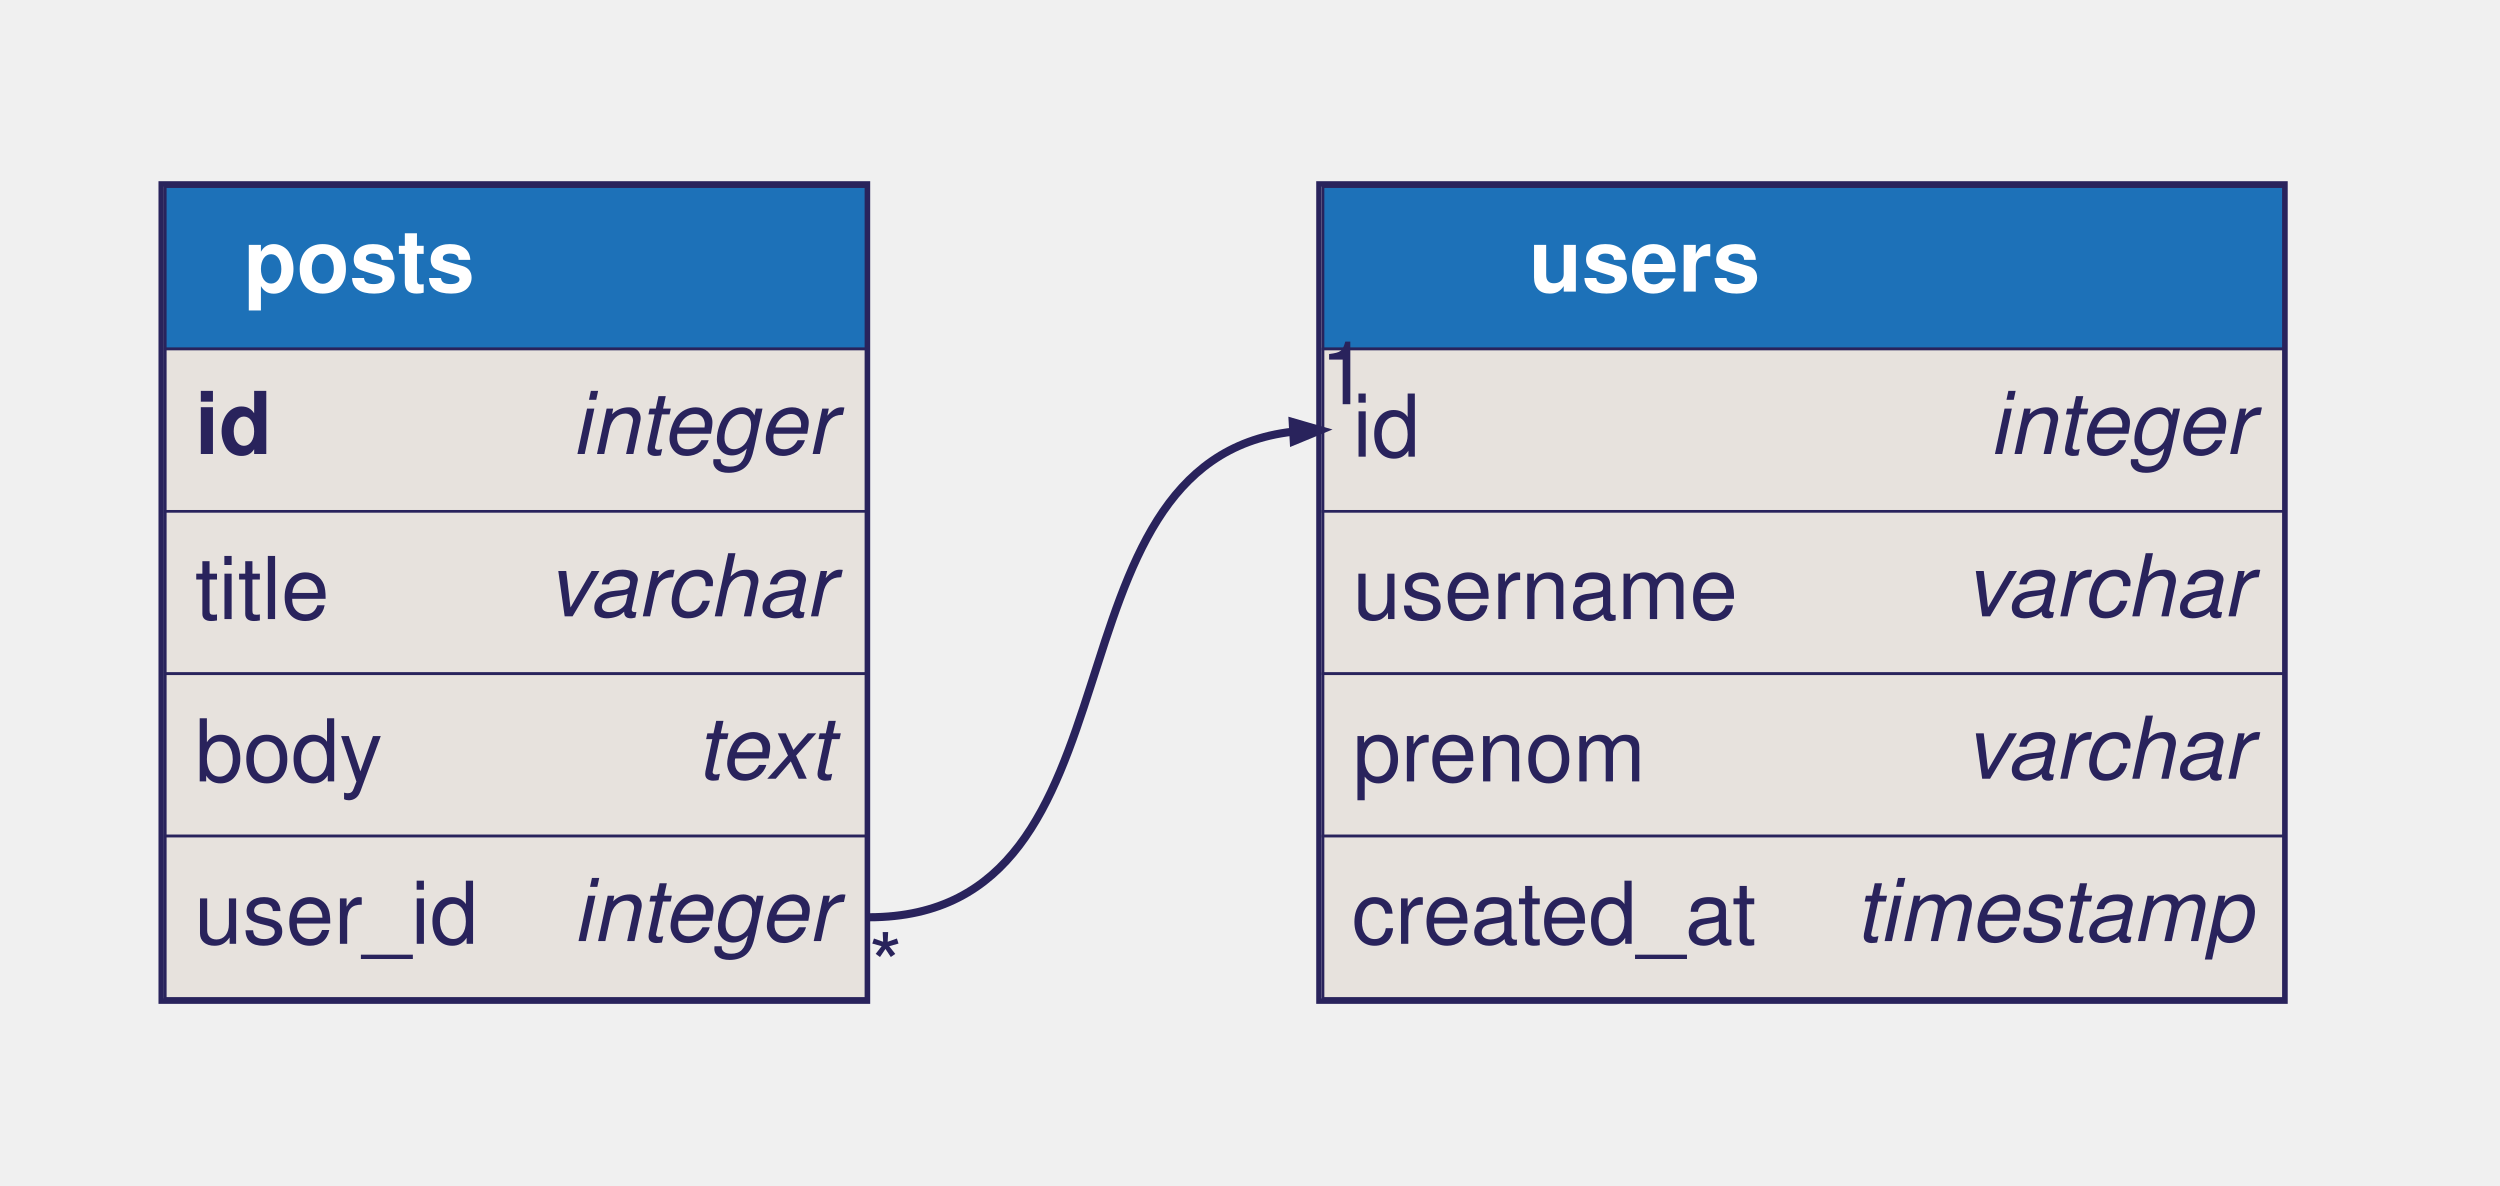
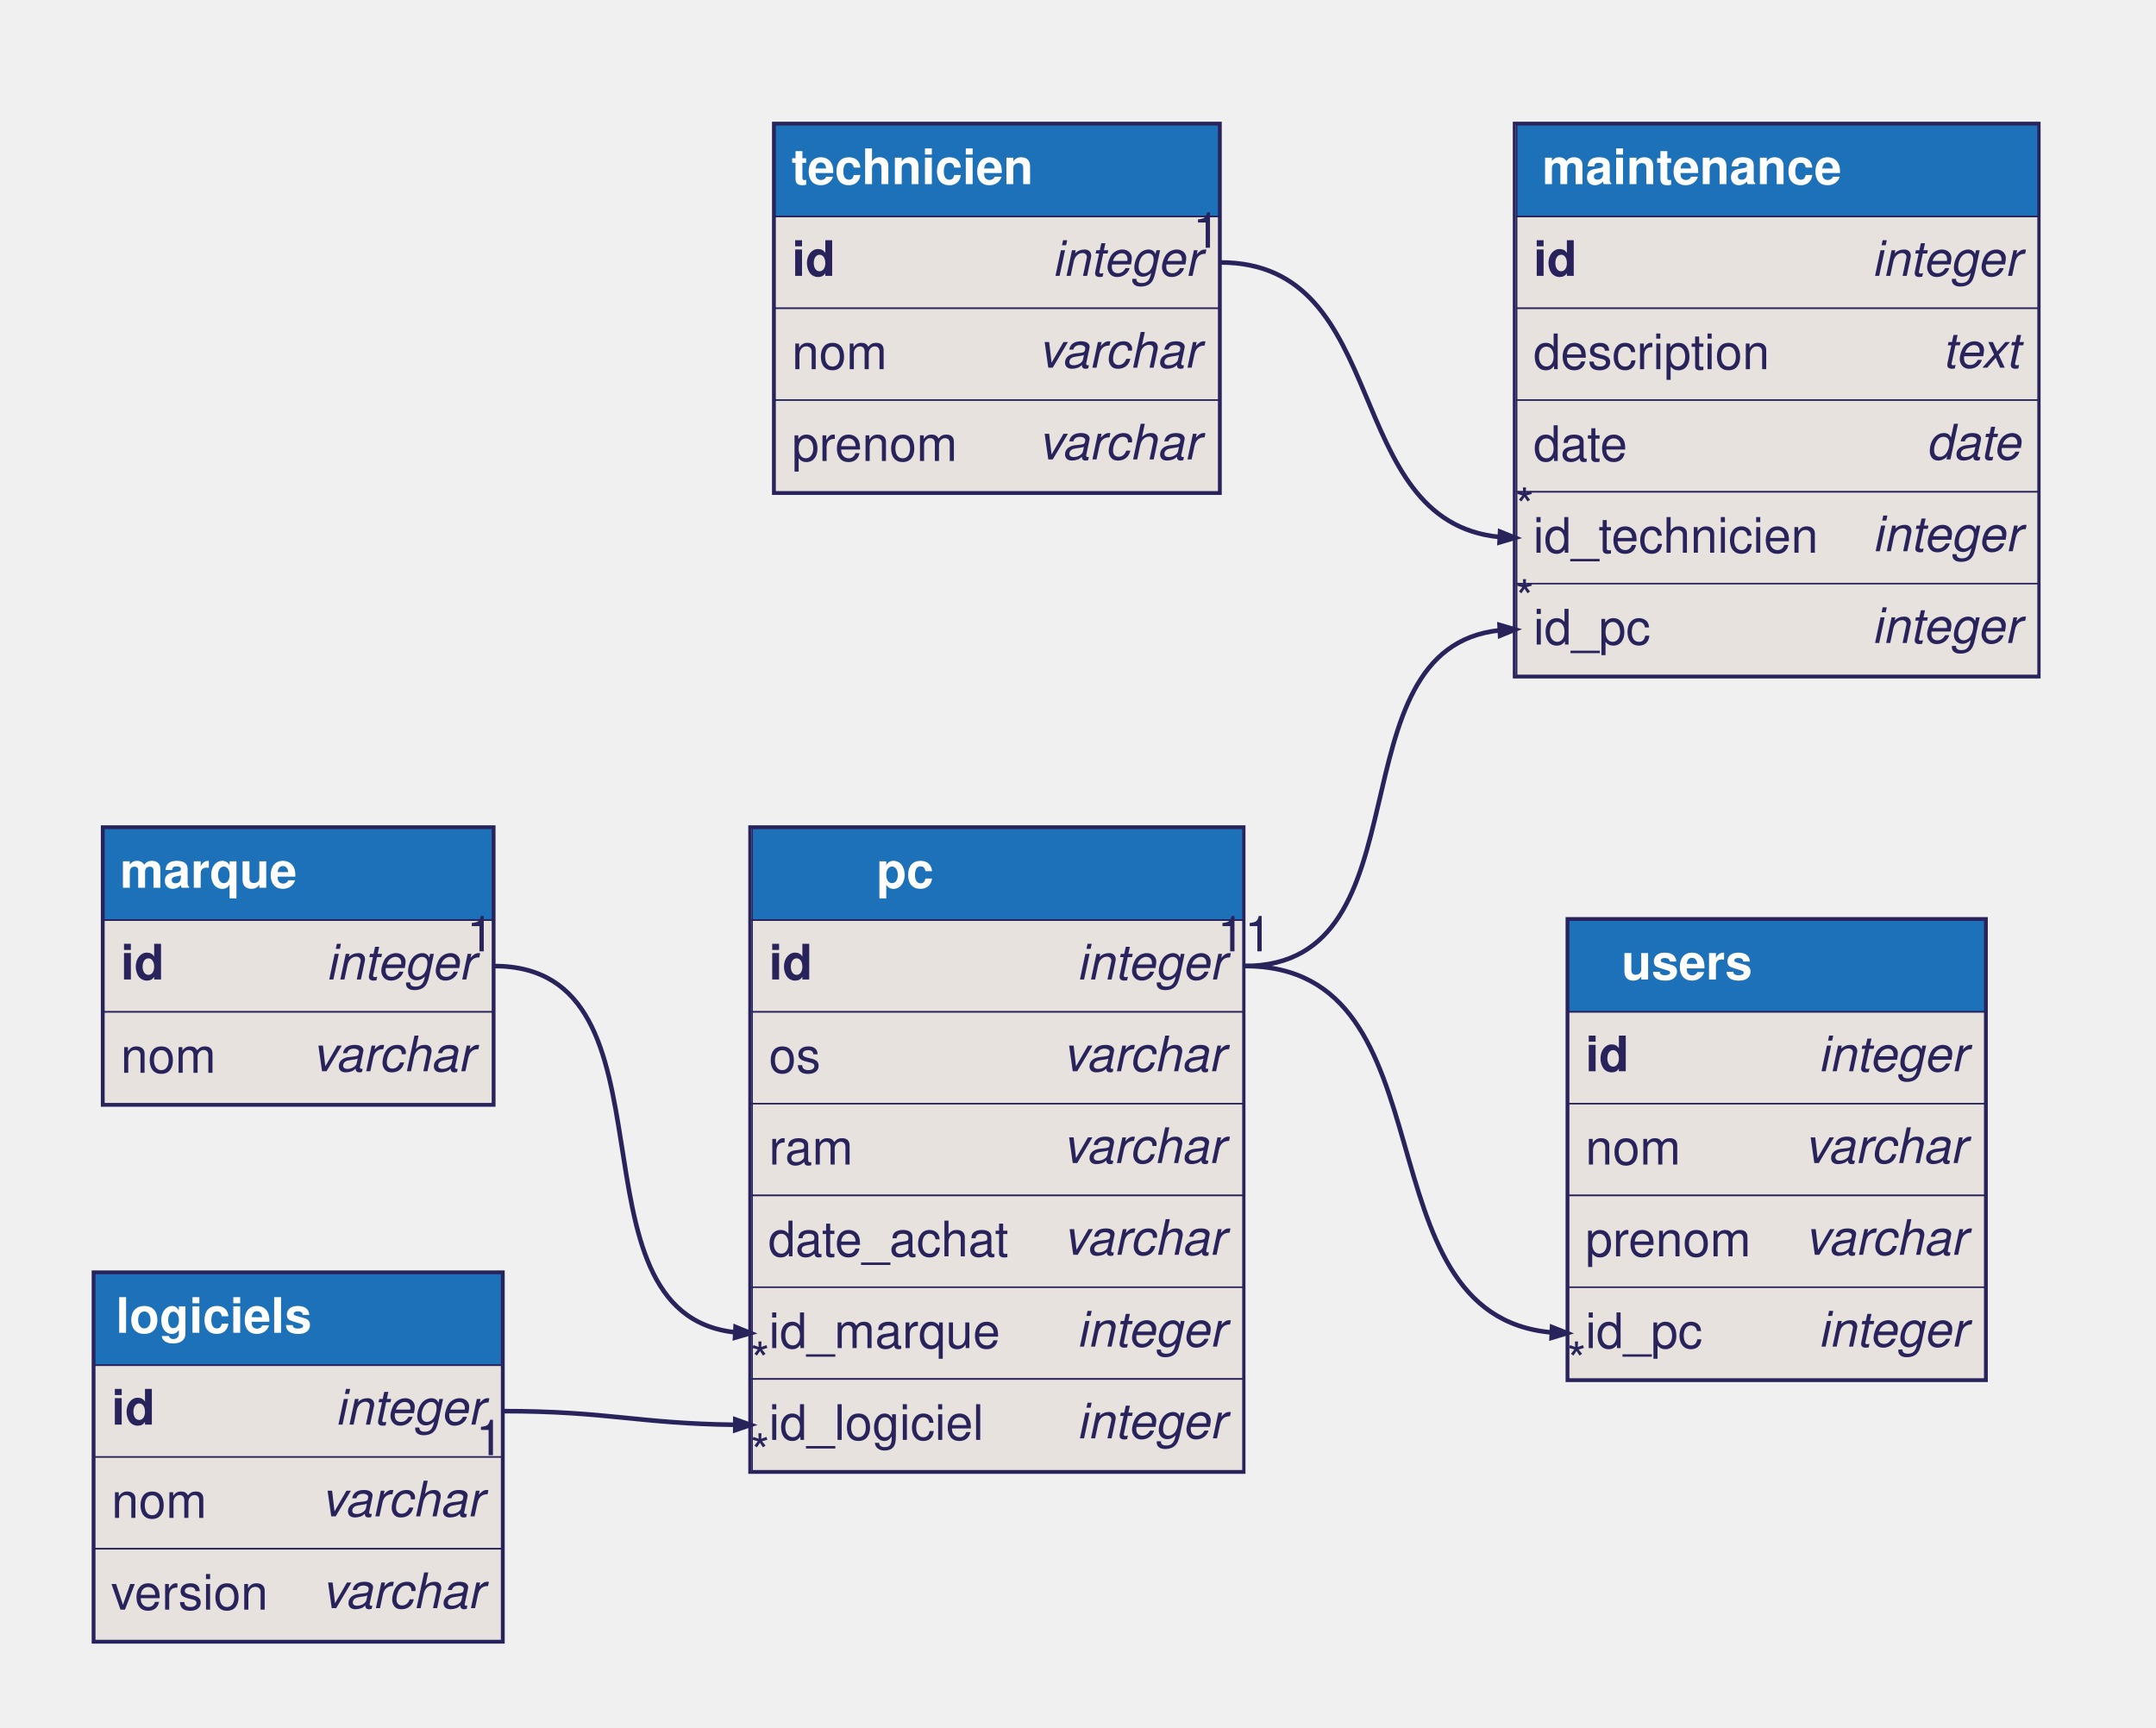
- <svg xmlns="http://www.w3.org/2000/svg" width="924pt" height="438pt" viewBox="0.00 0.00 923.64 437.92">
-   <g id="graph0" class="graph" transform="scale(1 1) rotate(0) translate(4 433.92)">
+ <svg xmlns="http://www.w3.org/2000/svg" width="1409pt" height="1129pt" viewBox="0.00 0.00 1409.36 1128.92">
+   <g id="graph0" class="graph" transform="scale(1 1) rotate(0) translate(4 1124.92)">
+     <g id="pc" class="node">
+       <ellipse fill="none" stroke="black" stroke-width="0" cx="647.65" cy="-373.53" rx="229.62" ry="299.63" />
+       <polygon fill="#1d71b8" stroke="transparent" points="487.65,-523.53 487.65,-583.53 808.65,-583.53 808.65,-523.53 487.65,-523.53" />
+       <polygon fill="none" stroke="#29235c" points="487.65,-523.53 487.65,-583.53 808.65,-583.53 808.65,-523.53 487.65,-523.53" />
+       <text text-anchor="start" x="569" y="-544.73" font-family="Helvetica,sans-Serif" font-weight="bold" font-size="32.00" fill="#ffffff">       pc       </text>
+       <polygon fill="#e7e2dd" stroke="transparent" points="487.65,-463.53 487.65,-523.53 808.65,-523.53 808.65,-463.53 487.65,-463.53" />
+       <polygon fill="none" stroke="#29235c" points="487.65,-463.53 487.65,-523.53 808.65,-523.53 808.65,-463.53 487.65,-463.53" />
+       <text text-anchor="start" x="498.65" y="-484.73" font-family="Helvetica,sans-Serif" font-weight="bold" font-size="32.00" fill="#29235c">id</text>
+       <text text-anchor="start" x="523.54" y="-484.73" font-family="Helvetica,sans-Serif" font-size="32.00" fill="#29235c">    </text>
+       <text text-anchor="start" x="699.85" y="-484.73" font-family="Helvetica,sans-Serif" font-style="italic" font-size="32.00" fill="#29235c">integer</text>
+       <polygon fill="#e7e2dd" stroke="transparent" points="487.65,-403.53 487.65,-463.53 808.65,-463.53 808.65,-403.53 487.65,-403.53" />
+       <polygon fill="none" stroke="#29235c" points="487.65,-403.53 487.65,-463.53 808.65,-463.53 808.65,-403.53 487.65,-403.53" />
+       <text text-anchor="start" x="498.65" y="-423.73" font-family="Helvetica,sans-Serif" font-size="32.00" fill="#29235c">os    </text>
+       <text text-anchor="start" x="690.98" y="-424.73" font-family="Helvetica,sans-Serif" font-style="italic" font-size="32.00" fill="#29235c">varchar</text>
+       <polygon fill="#e7e2dd" stroke="transparent" points="487.65,-343.53 487.65,-403.53 808.65,-403.53 808.65,-343.53 487.65,-343.53" />
+       <polygon fill="none" stroke="#29235c" points="487.65,-343.53 487.65,-403.53 808.65,-403.53 808.65,-343.53 487.65,-343.53" />
+       <text text-anchor="start" x="498.65" y="-363.73" font-family="Helvetica,sans-Serif" font-size="32.00" fill="#29235c">ram    </text>
+       <text text-anchor="start" x="690.98" y="-364.73" font-family="Helvetica,sans-Serif" font-style="italic" font-size="32.00" fill="#29235c">varchar</text>
+       <polygon fill="#e7e2dd" stroke="transparent" points="487.65,-283.53 487.65,-343.53 808.65,-343.53 808.65,-283.53 487.65,-283.53" />
+       <polygon fill="none" stroke="#29235c" points="487.65,-283.53 487.65,-343.53 808.65,-343.53 808.65,-283.53 487.65,-283.53" />
+       <text text-anchor="start" x="498.21" y="-303.73" font-family="Helvetica,sans-Serif" font-size="32.00" fill="#29235c">date_achat    </text>
+       <text text-anchor="start" x="691.31" y="-304.73" font-family="Helvetica,sans-Serif" font-style="italic" font-size="32.00" fill="#29235c">varchar</text>
+       <polygon fill="#e7e2dd" stroke="transparent" points="487.65,-223.53 487.65,-283.53 808.65,-283.53 808.65,-223.53 487.65,-223.53" />
+       <polygon fill="none" stroke="#29235c" points="487.65,-223.53 487.65,-283.53 808.65,-283.53 808.65,-223.53 487.65,-223.53" />
+       <text text-anchor="start" x="498.65" y="-243.73" font-family="Helvetica,sans-Serif" font-size="32.00" fill="#29235c">id_marque    </text>
+       <text text-anchor="start" x="699.85" y="-244.73" font-family="Helvetica,sans-Serif" font-style="italic" font-size="32.00" fill="#29235c">integer</text>
+       <polygon fill="#e7e2dd" stroke="transparent" points="487.65,-163.53 487.65,-223.53 808.65,-223.53 808.65,-163.53 487.65,-163.53" />
+       <polygon fill="none" stroke="#29235c" points="487.65,-163.53 487.65,-223.53 808.65,-223.53 808.65,-163.53 487.65,-163.53" />
+       <text text-anchor="start" x="498.65" y="-183.73" font-family="Helvetica,sans-Serif" font-size="32.00" fill="#29235c">id_logiciel    </text>
+       <text text-anchor="start" x="699.85" y="-184.73" font-family="Helvetica,sans-Serif" font-style="italic" font-size="32.00" fill="#29235c">integer</text>
+       <polygon fill="none" stroke="#29235c" stroke-width="2" points="486.15,-162.53 486.15,-584.53 809.15,-584.53 809.15,-162.53 486.15,-162.53" />
+     </g>
    <g id="users" class="node">
-       <ellipse fill="none" stroke="black" stroke-width="0" cx="661.79" cy="-214.96" rx="253.7" ry="214.92" />
-       <polygon fill="#1d71b8" stroke="transparent" points="484.79,-304.96 484.79,-364.96 839.79,-364.96 839.79,-304.96 484.79,-304.96" />
-       <polygon fill="none" stroke="#29235c" points="484.79,-304.96 484.79,-364.96 839.79,-364.96 839.79,-304.96 484.79,-304.96" />
-       <text text-anchor="start" x="560.92" y="-326.16" font-family="Helvetica,sans-Serif" font-weight="bold" font-size="32.00" fill="#ffffff">       users       </text>
-       <polygon fill="#e7e2dd" stroke="transparent" points="484.79,-244.96 484.79,-304.96 839.79,-304.96 839.79,-244.96 484.79,-244.96" />
-       <polygon fill="none" stroke="#29235c" points="484.79,-244.96 484.79,-304.96 839.79,-304.96 839.79,-244.96 484.79,-244.96" />
-       <text text-anchor="start" x="495.79" y="-265.16" font-family="Helvetica,sans-Serif" font-size="32.00" fill="#29235c">id    </text>
-       <text text-anchor="start" x="730.99" y="-266.16" font-family="Helvetica,sans-Serif" font-style="italic" font-size="32.00" fill="#29235c">integer</text>
-       <polygon fill="#e7e2dd" stroke="transparent" points="484.79,-184.96 484.79,-244.96 839.79,-244.96 839.79,-184.96 484.79,-184.96" />
-       <polygon fill="none" stroke="#29235c" points="484.79,-184.96 484.79,-244.96 839.79,-244.96 839.79,-184.96 484.79,-184.96" />
-       <text text-anchor="start" x="495.79" y="-205.16" font-family="Helvetica,sans-Serif" font-size="32.00" fill="#29235c">username    </text>
-       <text text-anchor="start" x="722.12" y="-206.16" font-family="Helvetica,sans-Serif" font-style="italic" font-size="32.00" fill="#29235c">varchar</text>
-       <polygon fill="#e7e2dd" stroke="transparent" points="484.79,-124.96 484.79,-184.96 839.79,-184.96 839.79,-124.96 484.79,-124.96" />
-       <polygon fill="none" stroke="#29235c" points="484.79,-124.96 484.79,-184.96 839.79,-184.96 839.79,-124.96 484.79,-124.96" />
-       <text text-anchor="start" x="495.79" y="-145.16" font-family="Helvetica,sans-Serif" font-size="32.00" fill="#29235c">prenom    </text>
-       <text text-anchor="start" x="722.12" y="-146.16" font-family="Helvetica,sans-Serif" font-style="italic" font-size="32.00" fill="#29235c">varchar</text>
-       <polygon fill="#e7e2dd" stroke="transparent" points="484.79,-64.96 484.79,-124.96 839.79,-124.96 839.79,-64.96 484.79,-64.96" />
-       <polygon fill="none" stroke="#29235c" points="484.79,-64.96 484.79,-124.96 839.79,-124.96 839.79,-64.96 484.79,-64.96" />
-       <text text-anchor="start" x="495.42" y="-85.16" font-family="Helvetica,sans-Serif" font-size="32.00" fill="#29235c">created_at    </text>
-       <text text-anchor="start" x="681.51" y="-86.16" font-family="Helvetica,sans-Serif" font-style="italic" font-size="32.00" fill="#29235c">timestamp</text>
-       <polygon fill="none" stroke="#29235c" stroke-width="2" points="483.29,-63.96 483.29,-365.96 840.29,-365.96 840.29,-63.96 483.29,-63.96" />
-     </g>
-     <g id="posts" class="node">
-       <ellipse fill="none" stroke="black" stroke-width="0" cx="185.97" cy="-214.96" rx="185.94" ry="214.92" />
-       <polygon fill="#1d71b8" stroke="transparent" points="56.97,-304.96 56.97,-364.96 315.97,-364.96 315.97,-304.96 56.97,-304.96" />
-       <polygon fill="none" stroke="#29235c" points="56.97,-304.96 56.97,-364.96 315.97,-364.96 315.97,-304.96 56.97,-304.96" />
-       <text text-anchor="start" x="85.98" y="-326.16" font-family="Helvetica,sans-Serif" font-weight="bold" font-size="32.00" fill="#ffffff">       posts       </text>
-       <polygon fill="#e7e2dd" stroke="transparent" points="56.97,-244.96 56.97,-304.96 315.97,-304.96 315.97,-244.96 56.97,-244.96" />
-       <polygon fill="none" stroke="#29235c" points="56.97,-244.96 56.97,-304.96 315.97,-304.96 315.97,-244.96 56.97,-244.96" />
-       <text text-anchor="start" x="67.97" y="-266.16" font-family="Helvetica,sans-Serif" font-weight="bold" font-size="32.00" fill="#29235c">id</text>
-       <text text-anchor="start" x="92.86" y="-266.16" font-family="Helvetica,sans-Serif" font-size="32.00" fill="#29235c">    </text>
-       <text text-anchor="start" x="207.17" y="-266.16" font-family="Helvetica,sans-Serif" font-style="italic" font-size="32.00" fill="#29235c">integer</text>
-       <polygon fill="#e7e2dd" stroke="transparent" points="56.97,-184.96 56.97,-244.96 315.97,-244.96 315.97,-184.96 56.97,-184.96" />
-       <polygon fill="none" stroke="#29235c" points="56.97,-184.96 56.97,-244.96 315.97,-244.96 315.97,-184.96 56.97,-184.96" />
-       <text text-anchor="start" x="67.97" y="-205.16" font-family="Helvetica,sans-Serif" font-size="32.00" fill="#29235c">title    </text>
-       <text text-anchor="start" x="198.3" y="-206.16" font-family="Helvetica,sans-Serif" font-style="italic" font-size="32.00" fill="#29235c">varchar</text>
-       <polygon fill="#e7e2dd" stroke="transparent" points="56.97,-124.96 56.97,-184.96 315.97,-184.96 315.97,-124.96 56.97,-124.96" />
-       <polygon fill="none" stroke="#29235c" points="56.97,-124.96 56.97,-184.96 315.97,-184.96 315.97,-124.96 56.97,-124.96" />
-       <text text-anchor="start" x="67.97" y="-145.16" font-family="Helvetica,sans-Serif" font-size="32.00" fill="#29235c">body    </text>
-       <text text-anchor="start" x="253.39" y="-146.16" font-family="Helvetica,sans-Serif" font-style="italic" font-size="32.00" fill="#29235c">text</text>
-       <polygon fill="#e7e2dd" stroke="transparent" points="56.97,-64.96 56.97,-124.96 315.97,-124.96 315.97,-64.96 56.97,-64.96" />
-       <polygon fill="none" stroke="#29235c" points="56.97,-64.96 56.97,-124.96 315.97,-124.96 315.97,-64.96 56.97,-64.96" />
-       <text text-anchor="start" x="67.73" y="-85.16" font-family="Helvetica,sans-Serif" font-size="32.00" fill="#29235c">user_id    </text>
-       <text text-anchor="start" x="207.57" y="-86.16" font-family="Helvetica,sans-Serif" font-style="italic" font-size="32.00" fill="#29235c">integer</text>
-       <polygon fill="none" stroke="#29235c" stroke-width="2" points="55.47,-63.96 55.47,-365.96 316.47,-365.96 316.47,-63.96 55.47,-63.96" />
+       <ellipse fill="none" stroke="black" stroke-width="0" cx="1157.41" cy="-373.53" rx="195.32" ry="214.92" />
+       <polygon fill="#1d71b8" stroke="transparent" points="1021.41,-463.53 1021.41,-523.53 1293.41,-523.53 1293.41,-463.53 1021.41,-463.53" />
+       <polygon fill="none" stroke="#29235c" points="1021.41,-463.53 1021.41,-523.53 1293.41,-523.53 1293.41,-463.53 1021.41,-463.53" />
+       <text text-anchor="start" x="1056.04" y="-484.73" font-family="Helvetica,sans-Serif" font-weight="bold" font-size="32.00" fill="#ffffff">       users       </text>
+       <polygon fill="#e7e2dd" stroke="transparent" points="1021.41,-403.53 1021.41,-463.53 1293.41,-463.53 1293.41,-403.53 1021.41,-403.53" />
+       <polygon fill="none" stroke="#29235c" points="1021.41,-403.53 1021.41,-463.53 1293.41,-463.53 1293.41,-403.53 1021.41,-403.53" />
+       <text text-anchor="start" x="1032.41" y="-424.73" font-family="Helvetica,sans-Serif" font-weight="bold" font-size="32.00" fill="#29235c">id</text>
+       <text text-anchor="start" x="1057.3" y="-424.73" font-family="Helvetica,sans-Serif" font-size="32.00" fill="#29235c">    </text>
+       <text text-anchor="start" x="1184.61" y="-424.73" font-family="Helvetica,sans-Serif" font-style="italic" font-size="32.00" fill="#29235c">integer</text>
+       <polygon fill="#e7e2dd" stroke="transparent" points="1021.41,-343.53 1021.41,-403.53 1293.41,-403.53 1293.41,-343.53 1021.41,-343.53" />
+       <polygon fill="none" stroke="#29235c" points="1021.41,-343.53 1021.41,-403.53 1293.41,-403.53 1293.41,-343.53 1021.41,-343.53" />
+       <text text-anchor="start" x="1032.41" y="-363.73" font-family="Helvetica,sans-Serif" font-size="32.00" fill="#29235c">nom    </text>
+       <text text-anchor="start" x="1175.74" y="-364.73" font-family="Helvetica,sans-Serif" font-style="italic" font-size="32.00" fill="#29235c">varchar</text>
+       <polygon fill="#e7e2dd" stroke="transparent" points="1021.41,-283.53 1021.41,-343.53 1293.41,-343.53 1293.41,-283.53 1021.41,-283.53" />
+       <polygon fill="none" stroke="#29235c" points="1021.41,-283.53 1021.41,-343.53 1293.41,-343.53 1293.41,-283.53 1021.41,-283.53" />
+       <text text-anchor="start" x="1032.39" y="-303.73" font-family="Helvetica,sans-Serif" font-size="32.00" fill="#29235c">prenom    </text>
+       <text text-anchor="start" x="1176.07" y="-304.73" font-family="Helvetica,sans-Serif" font-style="italic" font-size="32.00" fill="#29235c">varchar</text>
+       <polygon fill="#e7e2dd" stroke="transparent" points="1021.41,-223.53 1021.41,-283.53 1293.41,-283.53 1293.41,-223.53 1021.41,-223.53" />
+       <polygon fill="none" stroke="#29235c" points="1021.41,-223.53 1021.41,-283.53 1293.41,-283.53 1293.41,-223.53 1021.41,-223.53" />
+       <text text-anchor="start" x="1032.41" y="-243.73" font-family="Helvetica,sans-Serif" font-size="32.00" fill="#29235c">id_pc    </text>
+       <text text-anchor="start" x="1184.61" y="-244.73" font-family="Helvetica,sans-Serif" font-style="italic" font-size="32.00" fill="#29235c">integer</text>
+       <polygon fill="none" stroke="#29235c" stroke-width="2" points="1020.41,-222.53 1020.41,-524.53 1294.41,-524.53 1294.41,-222.53 1020.41,-222.53" />
    </g>
    <g id="edge2" class="edge">
-       <path fill="none" stroke="#29235c" stroke-width="3" d="M316.97,-94.96C422.53,-94.96 377.86,-263.55 473.73,-274.41" />
-       <polygon fill="#29235c" stroke="#29235c" stroke-width="3" points="473.61,-277.91 483.79,-274.96 474,-270.92 473.61,-277.91" />
-       <text text-anchor="middle" x="492.68" y="-284.56" font-family="Helvetica,sans-Serif" font-size="32.00" fill="#29235c">1</text>
-       <text text-anchor="middle" x="323.19" y="-66.16" font-family="Helvetica,sans-Serif" font-size="32.00" fill="#29235c">*</text>
+       <path fill="none" stroke="#29235c" stroke-width="3" d="M809.65,-493.53C948.14,-493.53 881.89,-265.11 1010.39,-253.96" />
+       <polygon fill="#29235c" stroke="#29235c" stroke-width="3" points="1010.57,-257.45 1020.41,-253.53 1010.27,-250.46 1010.57,-257.45" />
+       <text text-anchor="middle" x="1026.63" y="-224.73" font-family="Helvetica,sans-Serif" font-size="32.00" fill="#29235c">*</text>
+       <text text-anchor="middle" x="800.75" y="-503.13" font-family="Helvetica,sans-Serif" font-size="32.00" fill="#29235c">1</text>
+     </g>
+     <g id="maintenance" class="node">
+       <ellipse fill="none" stroke="black" stroke-width="0" cx="1157.41" cy="-863.53" rx="243.9" ry="257.27" />
+       <polygon fill="#1d71b8" stroke="transparent" points="987.41,-983.53 987.41,-1043.53 1328.41,-1043.53 1328.41,-983.53 987.41,-983.53" />
+       <polygon fill="none" stroke="#29235c" points="987.41,-983.53 987.41,-1043.53 1328.41,-1043.53 1328.41,-983.53 987.41,-983.53" />
+       <text text-anchor="start" x="1004.08" y="-1004.73" font-family="Helvetica,sans-Serif" font-weight="bold" font-size="32.00" fill="#ffffff">       maintenance       </text>
+       <polygon fill="#e7e2dd" stroke="transparent" points="987.41,-923.53 987.41,-983.53 1328.41,-983.53 1328.41,-923.53 987.41,-923.53" />
+       <polygon fill="none" stroke="#29235c" points="987.41,-923.53 987.41,-983.53 1328.41,-983.53 1328.41,-923.53 987.41,-923.53" />
+       <text text-anchor="start" x="998.41" y="-944.73" font-family="Helvetica,sans-Serif" font-weight="bold" font-size="32.00" fill="#29235c">id</text>
+       <text text-anchor="start" x="1023.3" y="-944.73" font-family="Helvetica,sans-Serif" font-size="32.00" fill="#29235c">    </text>
+       <text text-anchor="start" x="1219.61" y="-944.73" font-family="Helvetica,sans-Serif" font-style="italic" font-size="32.00" fill="#29235c">integer</text>
+       <polygon fill="#e7e2dd" stroke="transparent" points="987.41,-863.53 987.41,-923.53 1328.41,-923.53 1328.41,-863.53 987.41,-863.53" />
+       <polygon fill="none" stroke="#29235c" points="987.41,-863.53 987.41,-923.53 1328.41,-923.53 1328.41,-863.53 987.41,-863.53" />
+       <text text-anchor="start" x="998.41" y="-883.73" font-family="Helvetica,sans-Serif" font-size="32.00" fill="#29235c">description    </text>
+       <text text-anchor="start" x="1265.83" y="-884.73" font-family="Helvetica,sans-Serif" font-style="italic" font-size="32.00" fill="#29235c">text</text>
+       <polygon fill="#e7e2dd" stroke="transparent" points="987.41,-803.53 987.41,-863.53 1328.41,-863.53 1328.41,-803.53 987.41,-803.53" />
+       <polygon fill="none" stroke="#29235c" points="987.41,-803.53 987.41,-863.53 1328.41,-863.53 1328.41,-803.53 987.41,-803.53" />
+       <text text-anchor="start" x="998.41" y="-823.73" font-family="Helvetica,sans-Serif" font-size="32.00" fill="#29235c">date    </text>
+       <text text-anchor="start" x="1255.15" y="-824.73" font-family="Helvetica,sans-Serif" font-style="italic" font-size="32.00" fill="#29235c">date</text>
+       <polygon fill="#e7e2dd" stroke="transparent" points="987.41,-743.53 987.41,-803.53 1328.41,-803.53 1328.41,-743.53 987.41,-743.53" />
+       <polygon fill="none" stroke="#29235c" points="987.41,-743.53 987.41,-803.53 1328.41,-803.53 1328.41,-743.53 987.41,-743.53" />
+       <text text-anchor="start" x="998.26" y="-763.73" font-family="Helvetica,sans-Serif" font-size="32.00" fill="#29235c">id_technicien    </text>
+       <text text-anchor="start" x="1220.01" y="-764.73" font-family="Helvetica,sans-Serif" font-style="italic" font-size="32.00" fill="#29235c">integer</text>
+       <polygon fill="#e7e2dd" stroke="transparent" points="987.41,-683.53 987.41,-743.53 1328.41,-743.53 1328.41,-683.53 987.41,-683.53" />
+       <polygon fill="none" stroke="#29235c" points="987.41,-683.53 987.41,-743.53 1328.41,-743.53 1328.41,-683.53 987.41,-683.53" />
+       <text text-anchor="start" x="998.41" y="-703.73" font-family="Helvetica,sans-Serif" font-size="32.00" fill="#29235c">id_pc    </text>
+       <text text-anchor="start" x="1219.61" y="-704.73" font-family="Helvetica,sans-Serif" font-style="italic" font-size="32.00" fill="#29235c">integer</text>
+       <polygon fill="none" stroke="#29235c" stroke-width="2" points="985.91,-682.53 985.91,-1044.53 1328.91,-1044.53 1328.91,-682.53 985.91,-682.53" />
+     </g>
+     <g id="edge4" class="edge">
+       <path fill="none" stroke="#29235c" stroke-width="3" d="M809.65,-493.53C931.52,-493.53 865.02,-701.25 976.22,-713.01" />
+       <polygon fill="#29235c" stroke="#29235c" stroke-width="3" points="976.24,-716.52 986.41,-713.53 976.6,-709.53 976.24,-716.52" />
+       <text text-anchor="middle" x="992.63" y="-723.13" font-family="Helvetica,sans-Serif" font-size="32.00" fill="#29235c">*</text>
+       <text text-anchor="middle" x="818.54" y="-503.13" font-family="Helvetica,sans-Serif" font-size="32.00" fill="#29235c">1</text>
+     </g>
+     <g id="logiciels" class="node">
+       <ellipse fill="none" stroke="black" stroke-width="0" cx="190.92" cy="-172.53" rx="190.84" ry="172.57" />
+       <polygon fill="#1d71b8" stroke="transparent" points="57.92,-232.53 57.92,-292.53 323.92,-292.53 323.92,-232.53 57.92,-232.53" />
+       <polygon fill="none" stroke="#29235c" points="57.92,-232.53 57.92,-292.53 323.92,-292.53 323.92,-232.53 57.92,-232.53" />
+       <text text-anchor="start" x="71.78" y="-253.73" font-family="Helvetica,sans-Serif" font-weight="bold" font-size="32.00" fill="#ffffff">       logiciels       </text>
+       <polygon fill="#e7e2dd" stroke="transparent" points="57.92,-172.53 57.92,-232.53 323.92,-232.53 323.92,-172.53 57.92,-172.53" />
+       <polygon fill="none" stroke="#29235c" points="57.92,-172.53 57.92,-232.53 323.92,-232.53 323.92,-172.53 57.92,-172.53" />
+       <text text-anchor="start" x="68.92" y="-193.73" font-family="Helvetica,sans-Serif" font-weight="bold" font-size="32.00" fill="#29235c">id</text>
+       <text text-anchor="start" x="93.81" y="-193.73" font-family="Helvetica,sans-Serif" font-size="32.00" fill="#29235c">    </text>
+       <text text-anchor="start" x="215.12" y="-193.73" font-family="Helvetica,sans-Serif" font-style="italic" font-size="32.00" fill="#29235c">integer</text>
+       <polygon fill="#e7e2dd" stroke="transparent" points="57.92,-112.53 57.92,-172.53 323.92,-172.53 323.92,-112.53 57.92,-112.53" />
+       <polygon fill="none" stroke="#29235c" points="57.92,-112.53 57.92,-172.53 323.92,-172.53 323.92,-112.53 57.92,-112.53" />
+       <text text-anchor="start" x="68.92" y="-132.73" font-family="Helvetica,sans-Serif" font-size="32.00" fill="#29235c">nom    </text>
+       <text text-anchor="start" x="206.25" y="-133.73" font-family="Helvetica,sans-Serif" font-style="italic" font-size="32.00" fill="#29235c">varchar</text>
+       <polygon fill="#e7e2dd" stroke="transparent" points="57.92,-52.53 57.92,-112.53 323.92,-112.53 323.92,-52.53 57.92,-52.53" />
+       <polygon fill="none" stroke="#29235c" points="57.92,-52.53 57.92,-112.53 323.92,-112.53 323.92,-52.53 57.92,-52.53" />
+       <text text-anchor="start" x="68.57" y="-72.73" font-family="Helvetica,sans-Serif" font-size="32.00" fill="#29235c">version    </text>
+       <text text-anchor="start" x="206.58" y="-73.73" font-family="Helvetica,sans-Serif" font-style="italic" font-size="32.00" fill="#29235c">varchar</text>
+       <polygon fill="none" stroke="#29235c" stroke-width="2" points="56.92,-51.53 56.92,-293.53 324.92,-293.53 324.92,-51.53 56.92,-51.53" />
+     </g>
+     <g id="edge6" class="edge">
+       <path fill="none" stroke="#29235c" stroke-width="3" d="M324.92,-202.53C393.39,-202.53 412.79,-194.39 476.48,-193.6" />
+       <polygon fill="#29235c" stroke="#29235c" stroke-width="3" points="476.67,-197.1 486.65,-193.53 476.63,-190.1 476.67,-197.1" />
+       <text text-anchor="middle" x="492.87" y="-164.73" font-family="Helvetica,sans-Serif" font-size="32.00" fill="#29235c">*</text>
+       <text text-anchor="middle" x="316.02" y="-173.73" font-family="Helvetica,sans-Serif" font-size="32.00" fill="#29235c">1</text>
+     </g>
+     <g id="marque" class="node">
+       <ellipse fill="none" stroke="black" stroke-width="0" cx="190.92" cy="-493.53" rx="182.37" ry="130.22" />
+       <polygon fill="#1d71b8" stroke="transparent" points="63.92,-523.53 63.92,-583.53 317.92,-583.53 317.92,-523.53 63.92,-523.53" />
+       <polygon fill="none" stroke="#29235c" points="63.92,-523.53 63.92,-583.53 317.92,-583.53 317.92,-523.53 63.92,-523.53" />
+       <text text-anchor="start" x="74.44" y="-544.73" font-family="Helvetica,sans-Serif" font-weight="bold" font-size="32.00" fill="#ffffff">       marque       </text>
+       <polygon fill="#e7e2dd" stroke="transparent" points="63.92,-463.53 63.92,-523.53 317.92,-523.53 317.92,-463.53 63.92,-463.53" />
+       <polygon fill="none" stroke="#29235c" points="63.92,-463.53 63.92,-523.53 317.92,-523.53 317.92,-463.53 63.92,-463.53" />
+       <text text-anchor="start" x="74.92" y="-484.73" font-family="Helvetica,sans-Serif" font-weight="bold" font-size="32.00" fill="#29235c">id</text>
+       <text text-anchor="start" x="99.81" y="-484.73" font-family="Helvetica,sans-Serif" font-size="32.00" fill="#29235c">    </text>
+       <text text-anchor="start" x="209.12" y="-484.73" font-family="Helvetica,sans-Serif" font-style="italic" font-size="32.00" fill="#29235c">integer</text>
+       <polygon fill="#e7e2dd" stroke="transparent" points="63.92,-403.53 63.92,-463.53 317.92,-463.53 317.92,-403.53 63.92,-403.53" />
+       <polygon fill="none" stroke="#29235c" points="63.92,-403.53 63.92,-463.53 317.92,-463.53 317.92,-403.53 63.92,-403.53" />
+       <text text-anchor="start" x="74.92" y="-423.73" font-family="Helvetica,sans-Serif" font-size="32.00" fill="#29235c">nom    </text>
+       <text text-anchor="start" x="200.25" y="-424.73" font-family="Helvetica,sans-Serif" font-style="italic" font-size="32.00" fill="#29235c">varchar</text>
+       <polygon fill="none" stroke="#29235c" stroke-width="2" points="62.92,-402.53 62.92,-584.53 318.92,-584.53 318.92,-402.53 62.92,-402.53" />
+     </g>
+     <g id="edge10" class="edge">
+       <path fill="none" stroke="#29235c" stroke-width="3" d="M318.92,-493.53C445.49,-493.53 361.41,-266.48 476.46,-254.06" />
+       <polygon fill="#29235c" stroke="#29235c" stroke-width="3" points="476.84,-257.55 486.65,-253.53 476.48,-250.56 476.84,-257.55" />
+       <text text-anchor="middle" x="492.87" y="-224.73" font-family="Helvetica,sans-Serif" font-size="32.00" fill="#29235c">*</text>
+       <text text-anchor="middle" x="310.02" y="-503.13" font-family="Helvetica,sans-Serif" font-size="32.00" fill="#29235c">1</text>
+     </g>
+     <g id="technicien" class="node">
+       <ellipse fill="none" stroke="black" stroke-width="0" cx="647.65" cy="-923.53" rx="207.78" ry="172.57" />
+       <polygon fill="#1d71b8" stroke="transparent" points="502.65,-983.53 502.65,-1043.53 792.65,-1043.53 792.65,-983.53 502.65,-983.53" />
+       <polygon fill="none" stroke="#29235c" points="502.65,-983.53 502.65,-1043.53 792.65,-1043.53 792.65,-983.53 502.65,-983.53" />
+       <text text-anchor="start" x="513.38" y="-1004.73" font-family="Helvetica,sans-Serif" font-weight="bold" font-size="32.00" fill="#ffffff">       technicien       </text>
+       <polygon fill="#e7e2dd" stroke="transparent" points="502.65,-923.53 502.65,-983.53 792.65,-983.53 792.65,-923.53 502.65,-923.53" />
+       <polygon fill="none" stroke="#29235c" points="502.65,-923.53 502.65,-983.53 792.65,-983.53 792.65,-923.53 502.65,-923.53" />
+       <text text-anchor="start" x="513.65" y="-944.73" font-family="Helvetica,sans-Serif" font-weight="bold" font-size="32.00" fill="#29235c">id</text>
+       <text text-anchor="start" x="538.54" y="-944.73" font-family="Helvetica,sans-Serif" font-size="32.00" fill="#29235c">    </text>
+       <text text-anchor="start" x="683.85" y="-944.73" font-family="Helvetica,sans-Serif" font-style="italic" font-size="32.00" fill="#29235c">integer</text>
+       <polygon fill="#e7e2dd" stroke="transparent" points="502.65,-863.53 502.65,-923.53 792.65,-923.53 792.65,-863.53 502.65,-863.53" />
+       <polygon fill="none" stroke="#29235c" points="502.65,-863.53 502.65,-923.53 792.65,-923.53 792.65,-863.53 502.65,-863.53" />
+       <text text-anchor="start" x="513.65" y="-883.73" font-family="Helvetica,sans-Serif" font-size="32.00" fill="#29235c">nom    </text>
+       <text text-anchor="start" x="674.98" y="-884.73" font-family="Helvetica,sans-Serif" font-style="italic" font-size="32.00" fill="#29235c">varchar</text>
+       <polygon fill="#e7e2dd" stroke="transparent" points="502.65,-803.53 502.65,-863.53 792.65,-863.53 792.65,-803.53 502.65,-803.53" />
+       <polygon fill="none" stroke="#29235c" points="502.65,-803.53 502.65,-863.53 792.65,-863.53 792.65,-803.53 502.65,-803.53" />
+       <text text-anchor="start" x="513.65" y="-823.73" font-family="Helvetica,sans-Serif" font-size="32.00" fill="#29235c">prenom    </text>
+       <text text-anchor="start" x="674.98" y="-824.73" font-family="Helvetica,sans-Serif" font-style="italic" font-size="32.00" fill="#29235c">varchar</text>
+       <polygon fill="none" stroke="#29235c" stroke-width="2" points="501.65,-802.53 501.65,-1044.53 793.65,-1044.53 793.65,-802.53 501.65,-802.53" />
+     </g>
+     <g id="edge8" class="edge">
+       <path fill="none" stroke="#29235c" stroke-width="3" d="M793.65,-953.53C907.32,-953.53 871.57,-784.27 976.19,-774.02" />
+       <polygon fill="#29235c" stroke="#29235c" stroke-width="3" points="976.59,-777.5 986.41,-773.53 976.25,-770.51 976.59,-777.5" />
+       <text text-anchor="middle" x="992.63" y="-783.13" font-family="Helvetica,sans-Serif" font-size="32.00" fill="#29235c">*</text>
+       <text text-anchor="middle" x="784.75" y="-963.13" font-family="Helvetica,sans-Serif" font-size="32.00" fill="#29235c">1</text>
    </g>
  </g>
</svg>
